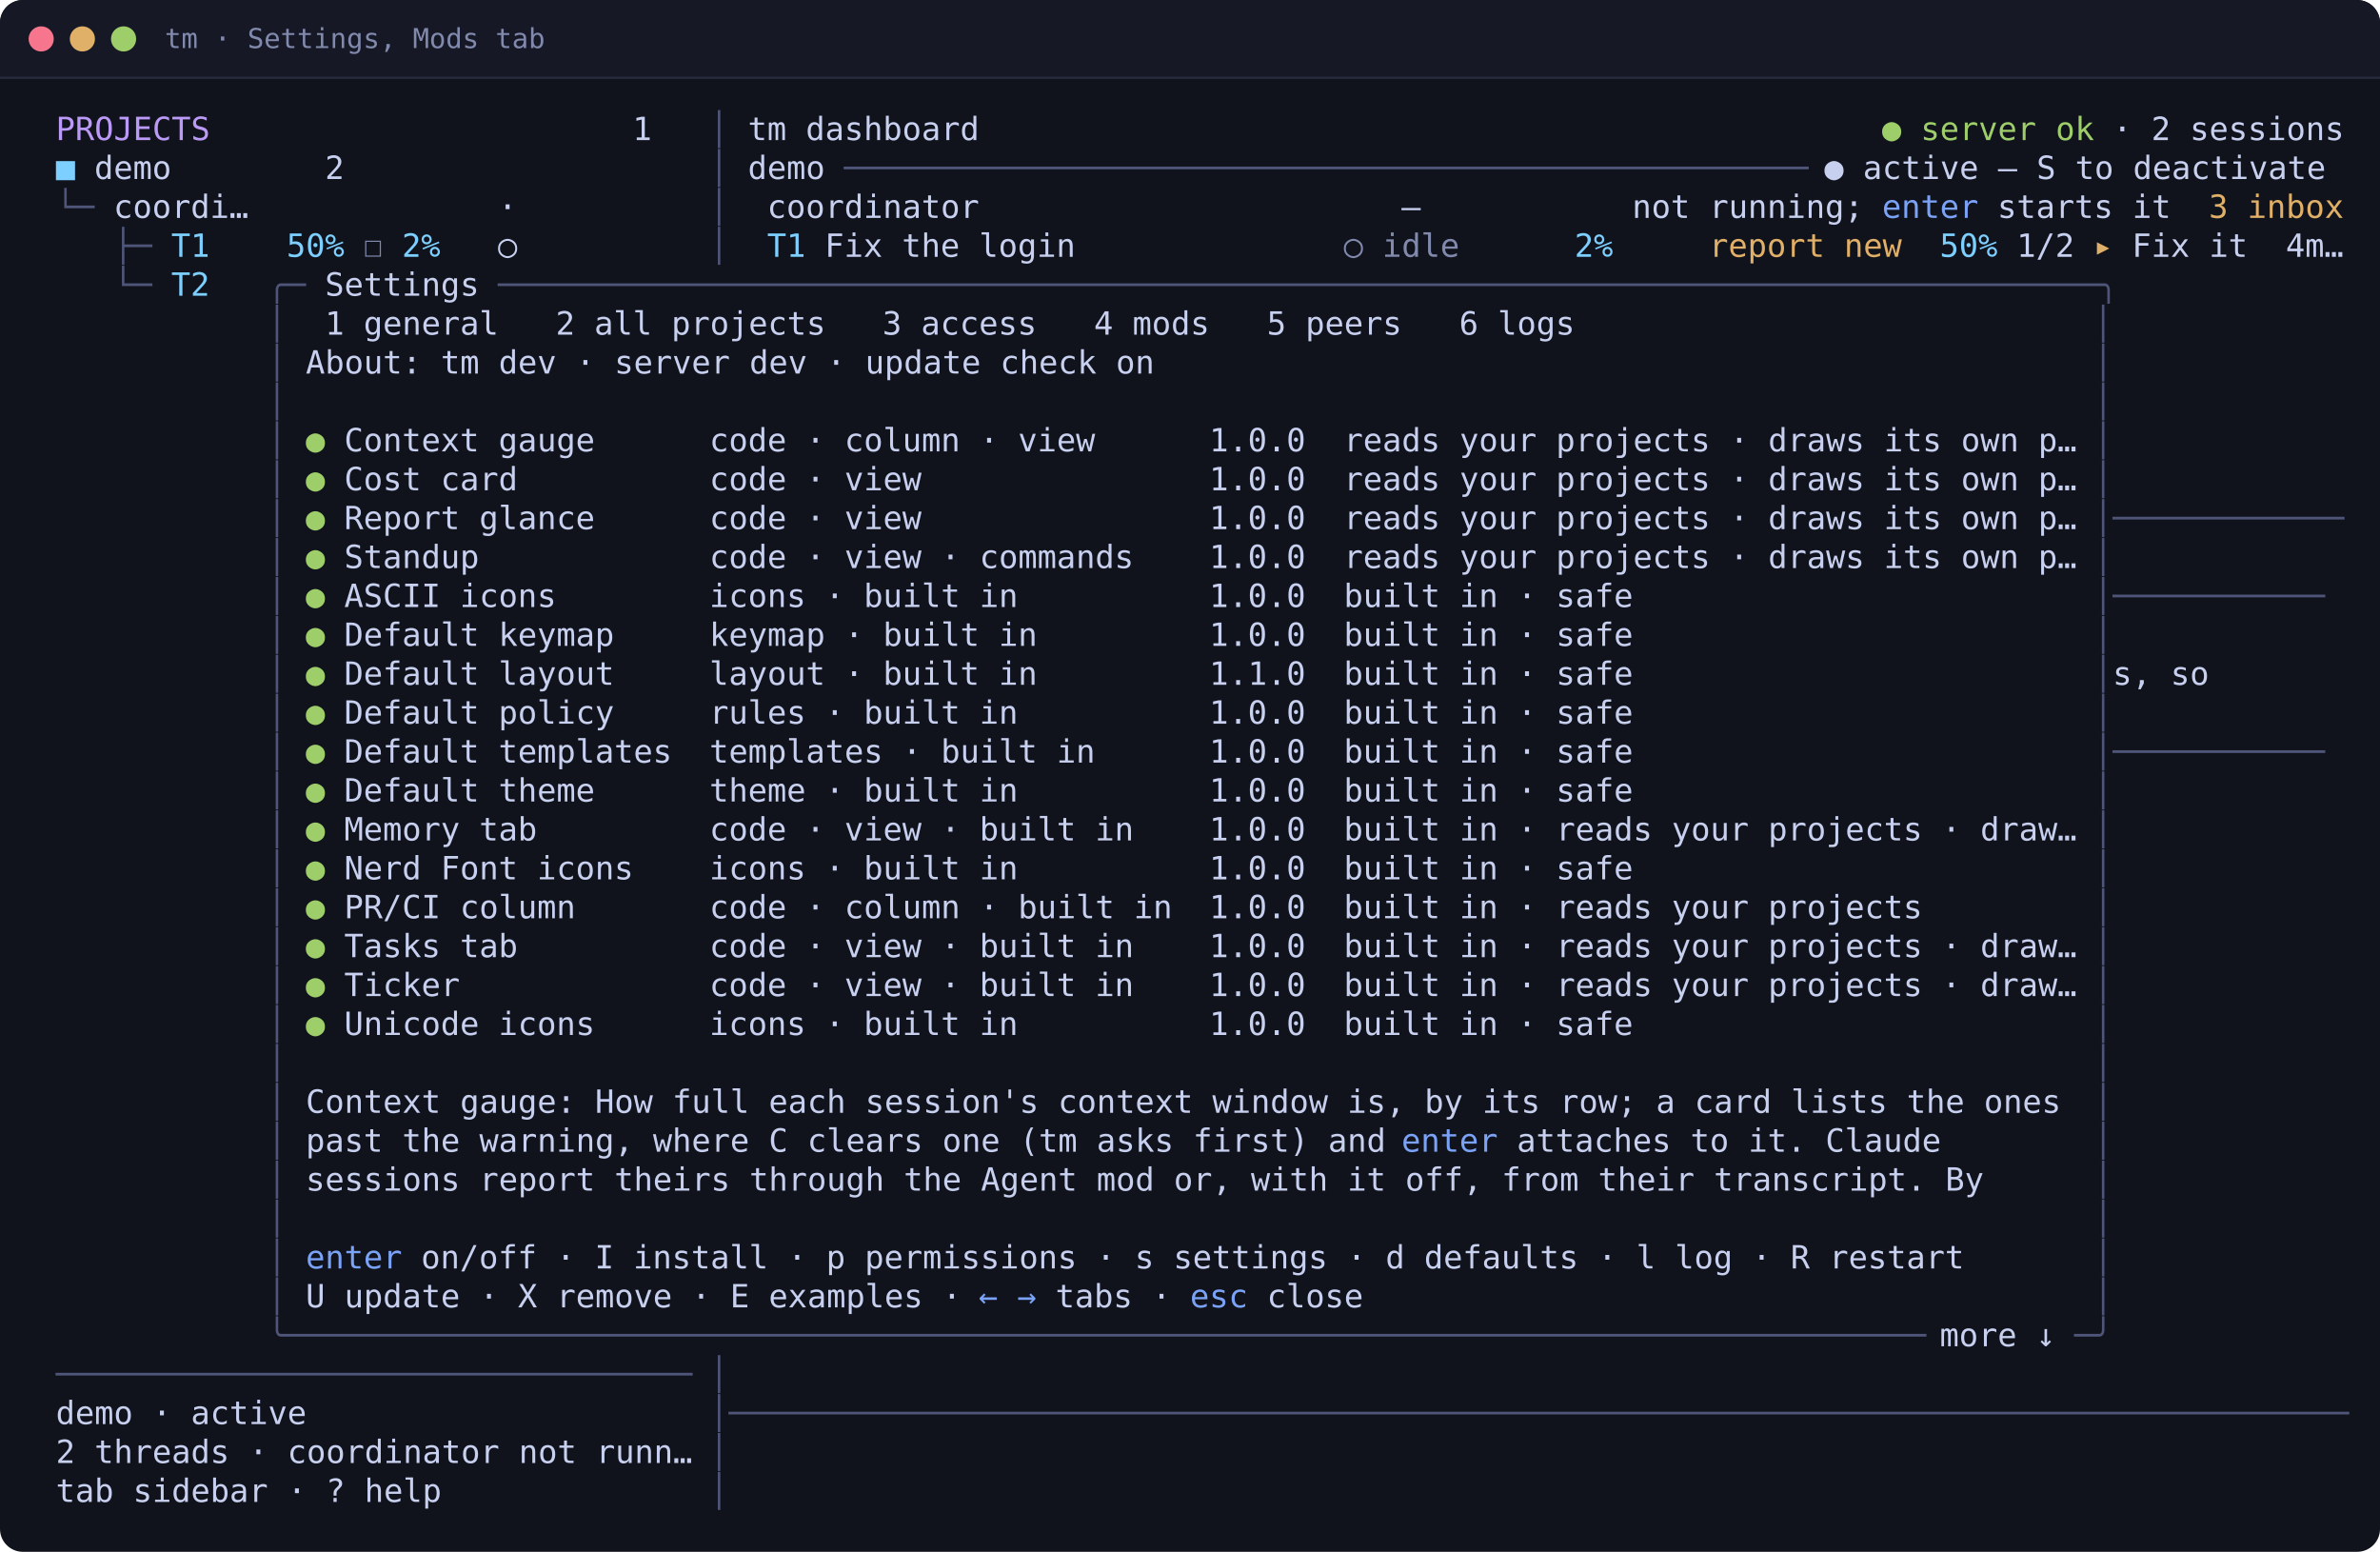
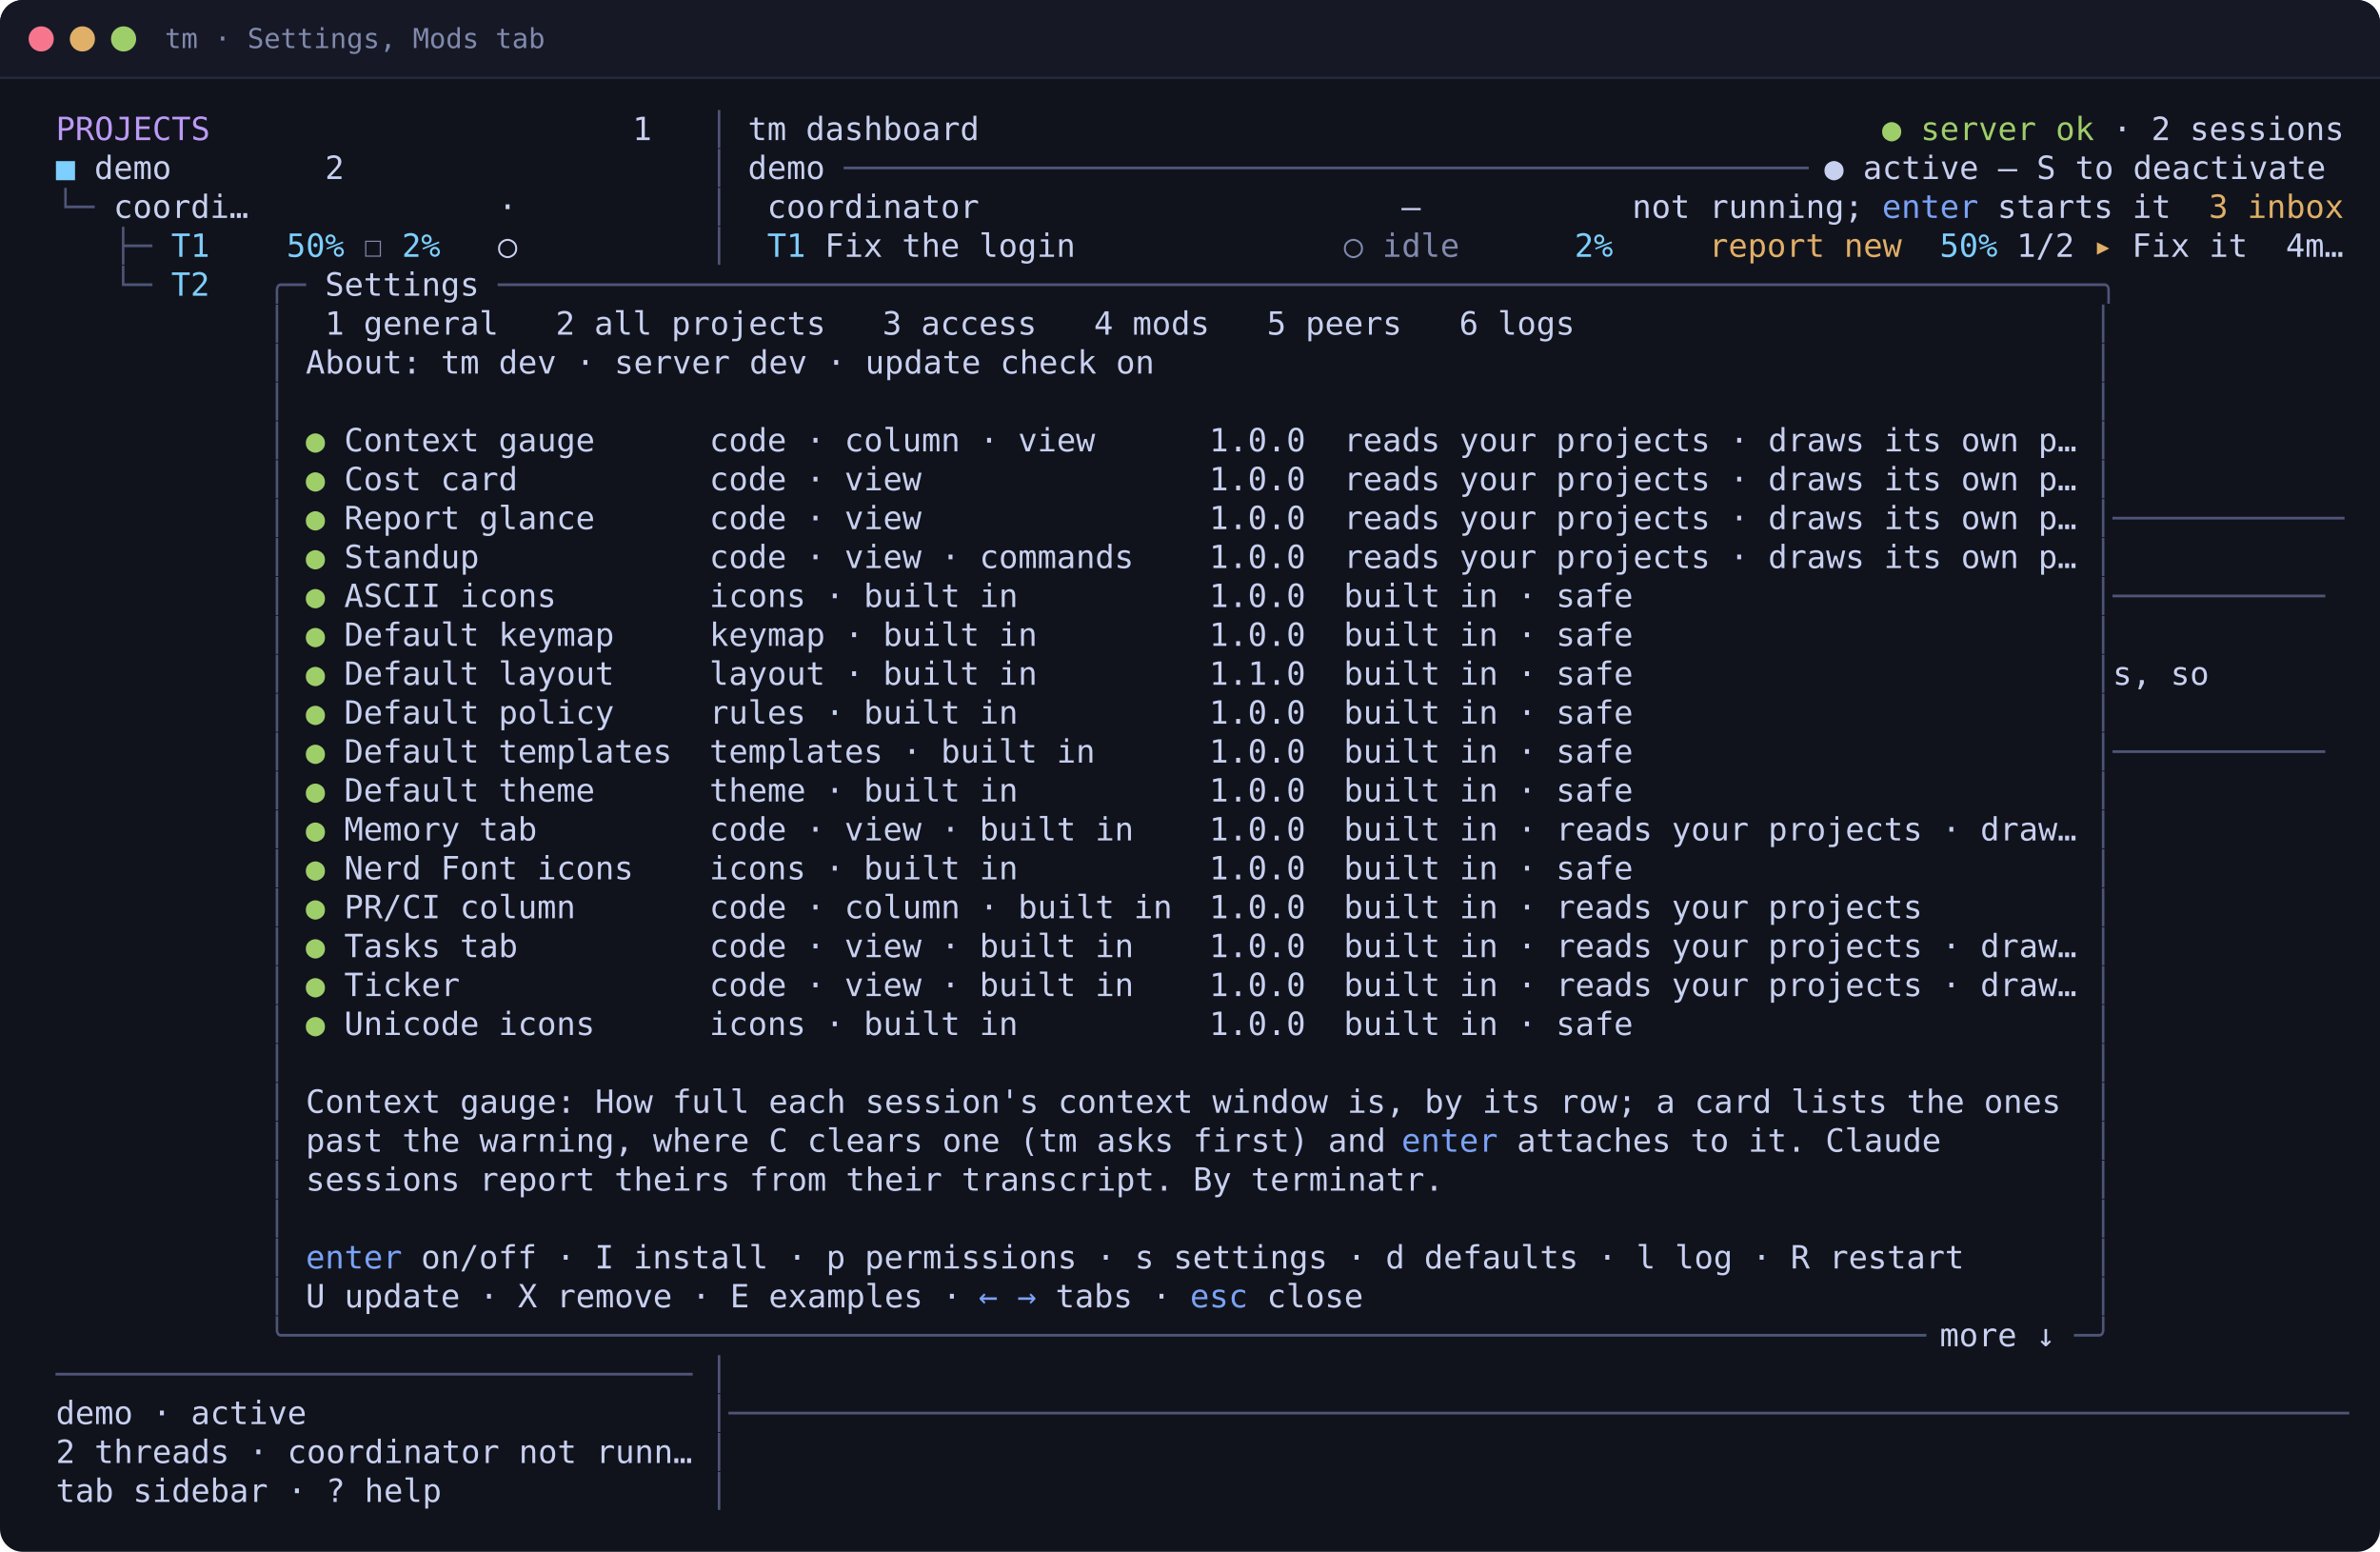
<svg xmlns="http://www.w3.org/2000/svg" width="1040" height="678" viewBox="0 0 1040 678" role="img" aria-labelledby="t">
  <style>text{font:14px ui-monospace,SFMono-Regular,Menlo,Consolas,'DejaVu Sans Mono','Liberation Mono',monospace;white-space:pre}</style>
  <rect width="1040" height="678" rx="10" fill="#11131c" />
  <rect width="1040" height="34" rx="10" fill="#161925" />
  <rect y="24" width="1040" height="10" fill="#161925" />
  <line x1="0" y1="34" x2="1040" y2="34" stroke="#262a3d" />
  <circle cx="18" cy="17" r="5.5" fill="#f7768e" />
  <circle cx="36" cy="17" r="5.5" fill="#e0af68" />
  <circle cx="54" cy="17" r="5.5" fill="#9ece6a" />
  <text x="72" y="21" fill="#8189ad" style="font-size:12px">tm · Settings, Mods tab</text>
  <text x="24.4" y="61.2" fill="#bb9af7" font-weight="700" textLength="67.2" lengthAdjust="spacingAndGlyphs">PROJECTS</text>
  <text x="276.4" y="61.2" fill="#c8d0f0">1</text>
  <text x="310.0" y="61.2" fill="#4e5578">│</text>
  <text x="326.8" y="61.2" fill="#c8d0f0" font-weight="700" textLength="100.8" lengthAdjust="spacingAndGlyphs">tm dashboard</text>
  <text x="822.4" y="61.2" fill="#9ece6a" textLength="92.4" lengthAdjust="spacingAndGlyphs">● server ok</text>
  <text x="923.2" y="61.2" fill="#c8d0f0" textLength="100.8" lengthAdjust="spacingAndGlyphs">· 2 sessions</text>
  <text x="24.4" y="78.2" fill="#7dcfff">■</text>
  <text x="41.2" y="78.2" fill="#c8d0f0" textLength="33.6" lengthAdjust="spacingAndGlyphs">demo</text>
  <text x="142.0" y="78.2" fill="#c8d0f0">2</text>
  <text x="310.0" y="78.2" fill="#4e5578">│</text>
  <text x="326.8" y="78.2" fill="#c8d0f0" textLength="33.6" lengthAdjust="spacingAndGlyphs">demo</text>
  <text x="368.8" y="78.2" fill="#4e5578" textLength="420.0" lengthAdjust="spacingAndGlyphs">──────────────────────────────────────────────────</text>
  <text x="797.2" y="78.2" fill="#c8d0f0" textLength="218.4" lengthAdjust="spacingAndGlyphs">● active — S to deactivate</text>
  <text x="24.4" y="95.2" fill="#4e5578" textLength="16.8" lengthAdjust="spacingAndGlyphs">└─</text>
  <text x="49.6" y="95.2" fill="#c8d0f0" textLength="58.8" lengthAdjust="spacingAndGlyphs">coordi…</text>
  <text x="217.6" y="95.2" fill="#c8d0f0">·</text>
  <text x="310.0" y="95.2" fill="#4e5578">│</text>
  <text x="335.2" y="95.2" fill="#c8d0f0" textLength="92.4" lengthAdjust="spacingAndGlyphs">coordinator</text>
  <text x="612.4" y="95.2" fill="#c8d0f0">—</text>
  <text x="713.2" y="95.2" fill="#c8d0f0" textLength="100.8" lengthAdjust="spacingAndGlyphs">not running;</text>
  <text x="822.4" y="95.2" fill="#7aa2f7" textLength="42.0" lengthAdjust="spacingAndGlyphs">enter</text>
  <text x="872.8" y="95.2" fill="#c8d0f0" textLength="75.6" lengthAdjust="spacingAndGlyphs">starts it</text>
  <text x="965.2" y="95.2" fill="#e0af68" textLength="58.8" lengthAdjust="spacingAndGlyphs">3 inbox</text>
  <text x="49.6" y="112.2" fill="#4e5578" textLength="16.8" lengthAdjust="spacingAndGlyphs">├─</text>
  <text x="74.8" y="112.2" fill="#7dcfff" font-weight="700" textLength="16.8" lengthAdjust="spacingAndGlyphs">T1</text>
  <text x="125.2" y="112.2" fill="#7dcfff" textLength="25.2" lengthAdjust="spacingAndGlyphs">50%</text>
  <text x="158.8" y="112.2" fill="#8189ad">☐</text>
  <text x="175.6" y="112.2" fill="#7dcfff" textLength="16.8" lengthAdjust="spacingAndGlyphs">2%</text>
  <text x="217.6" y="112.2" fill="#c8d0f0">○</text>
  <text x="310.0" y="112.2" fill="#4e5578">│</text>
  <text x="335.2" y="112.2" fill="#7dcfff" font-weight="700" textLength="16.8" lengthAdjust="spacingAndGlyphs">T1</text>
  <text x="360.4" y="112.2" fill="#c8d0f0" textLength="109.2" lengthAdjust="spacingAndGlyphs">Fix the login</text>
  <text x="587.2" y="112.2" fill="#8189ad" textLength="50.4" lengthAdjust="spacingAndGlyphs">○ idle</text>
  <text x="688.0" y="112.2" fill="#7dcfff" textLength="16.8" lengthAdjust="spacingAndGlyphs">2%</text>
  <text x="746.8" y="112.2" fill="#e0af68" textLength="84.0" lengthAdjust="spacingAndGlyphs">report new</text>
  <text x="847.6" y="112.2" fill="#7dcfff" textLength="25.2" lengthAdjust="spacingAndGlyphs">50%</text>
  <text x="881.2" y="112.2" fill="#c8d0f0" textLength="25.2" lengthAdjust="spacingAndGlyphs">1/2</text>
  <text x="914.8" y="112.2" fill="#e0af68">▸</text>
  <text x="931.6" y="112.2" fill="#c8d0f0" textLength="50.4" lengthAdjust="spacingAndGlyphs">Fix it</text>
  <text x="998.8" y="112.2" fill="#c8d0f0" textLength="25.2" lengthAdjust="spacingAndGlyphs">4m…</text>
  <text x="49.6" y="129.2" fill="#4e5578" textLength="16.8" lengthAdjust="spacingAndGlyphs">└─</text>
  <text x="74.8" y="129.2" fill="#7dcfff" font-weight="700" textLength="16.8" lengthAdjust="spacingAndGlyphs">T2</text>
  <text x="116.8" y="129.2" fill="#4e5578" textLength="16.8" lengthAdjust="spacingAndGlyphs">╭─</text>
  <text x="142.0" y="129.2" fill="#c8d0f0" textLength="67.2" lengthAdjust="spacingAndGlyphs">Settings</text>
  <text x="217.6" y="129.2" fill="#4e5578" textLength="705.6" lengthAdjust="spacingAndGlyphs">───────────────────────────────────────────────────────────────────────────────────╮</text>
  <text x="116.8" y="146.2" fill="#4e5578">│</text>
  <text x="142.0" y="146.2" fill="#c8d0f0" textLength="75.6" lengthAdjust="spacingAndGlyphs">1 general</text>
  <text x="242.8" y="146.2" fill="#c8d0f0" textLength="117.6" lengthAdjust="spacingAndGlyphs">2 all projects</text>
  <text x="385.6" y="146.2" fill="#c8d0f0" textLength="67.2" lengthAdjust="spacingAndGlyphs">3 access</text>
  <text x="478.0" y="146.2" fill="#c8d0f0" textLength="50.4" lengthAdjust="spacingAndGlyphs">4 mods</text>
  <text x="553.6" y="146.2" fill="#c8d0f0" textLength="58.8" lengthAdjust="spacingAndGlyphs">5 peers</text>
  <text x="637.6" y="146.2" fill="#c8d0f0" textLength="50.4" lengthAdjust="spacingAndGlyphs">6 logs</text>
  <text x="914.8" y="146.2" fill="#4e5578">│</text>
  <text x="116.8" y="163.2" fill="#4e5578">│</text>
  <text x="133.6" y="163.2" fill="#c8d0f0" textLength="369.6" lengthAdjust="spacingAndGlyphs">About: tm dev · server dev · update check on</text>
  <text x="914.8" y="163.2" fill="#4e5578">│</text>
  <text x="116.8" y="180.2" fill="#4e5578">│</text>
  <text x="914.8" y="180.2" fill="#4e5578">│</text>
  <text x="116.8" y="197.2" fill="#4e5578">│</text>
  <text x="133.6" y="197.2" fill="#9ece6a">●</text>
  <text x="150.4" y="197.2" fill="#c8d0f0" textLength="109.2" lengthAdjust="spacingAndGlyphs">Context gauge</text>
  <text x="310.0" y="197.2" fill="#c8d0f0" textLength="168.0" lengthAdjust="spacingAndGlyphs">code · column · view</text>
  <text x="528.4" y="197.2" fill="#c8d0f0" textLength="42.0" lengthAdjust="spacingAndGlyphs">1.0.0</text>
  <text x="587.2" y="197.2" fill="#c8d0f0" textLength="319.2" lengthAdjust="spacingAndGlyphs">reads your projects · draws its own p…</text>
  <text x="914.8" y="197.2" fill="#4e5578">│</text>
  <text x="116.8" y="214.2" fill="#4e5578">│</text>
  <text x="133.6" y="214.2" fill="#9ece6a">●</text>
  <text x="150.4" y="214.2" fill="#c8d0f0" textLength="75.6" lengthAdjust="spacingAndGlyphs">Cost card</text>
  <text x="310.0" y="214.2" fill="#c8d0f0" textLength="92.4" lengthAdjust="spacingAndGlyphs">code · view</text>
  <text x="528.4" y="214.2" fill="#c8d0f0" textLength="42.0" lengthAdjust="spacingAndGlyphs">1.0.0</text>
  <text x="587.2" y="214.2" fill="#c8d0f0" textLength="319.2" lengthAdjust="spacingAndGlyphs">reads your projects · draws its own p…</text>
  <text x="914.8" y="214.2" fill="#4e5578">│</text>
  <text x="116.8" y="231.2" fill="#4e5578">│</text>
  <text x="133.6" y="231.2" fill="#9ece6a">●</text>
  <text x="150.4" y="231.2" fill="#c8d0f0" textLength="109.2" lengthAdjust="spacingAndGlyphs">Report glance</text>
  <text x="310.0" y="231.2" fill="#c8d0f0" textLength="92.4" lengthAdjust="spacingAndGlyphs">code · view</text>
  <text x="528.4" y="231.2" fill="#c8d0f0" textLength="42.0" lengthAdjust="spacingAndGlyphs">1.0.0</text>
  <text x="587.2" y="231.2" fill="#c8d0f0" textLength="319.2" lengthAdjust="spacingAndGlyphs">reads your projects · draws its own p…</text>
  <text x="914.8" y="231.2" fill="#4e5578" textLength="109.2" lengthAdjust="spacingAndGlyphs">│────────────</text>
  <text x="116.8" y="248.2" fill="#4e5578">│</text>
  <text x="133.6" y="248.2" fill="#9ece6a">●</text>
  <text x="150.4" y="248.2" fill="#c8d0f0" textLength="58.8" lengthAdjust="spacingAndGlyphs">Standup</text>
  <text x="310.0" y="248.2" fill="#c8d0f0" textLength="184.8" lengthAdjust="spacingAndGlyphs">code · view · commands</text>
  <text x="528.4" y="248.2" fill="#c8d0f0" textLength="42.0" lengthAdjust="spacingAndGlyphs">1.0.0</text>
  <text x="587.2" y="248.2" fill="#c8d0f0" textLength="319.2" lengthAdjust="spacingAndGlyphs">reads your projects · draws its own p…</text>
  <text x="914.8" y="248.2" fill="#4e5578">│</text>
  <text x="116.8" y="265.2" fill="#4e5578">│</text>
  <text x="133.6" y="265.2" fill="#9ece6a">●</text>
  <text x="150.4" y="265.2" fill="#c8d0f0" textLength="92.4" lengthAdjust="spacingAndGlyphs">ASCII icons</text>
  <text x="310.0" y="265.2" fill="#c8d0f0" textLength="134.4" lengthAdjust="spacingAndGlyphs">icons · built in</text>
  <text x="528.4" y="265.2" fill="#c8d0f0" textLength="42.0" lengthAdjust="spacingAndGlyphs">1.0.0</text>
  <text x="587.2" y="265.2" fill="#c8d0f0" textLength="126.0" lengthAdjust="spacingAndGlyphs">built in · safe</text>
  <text x="914.8" y="265.2" fill="#4e5578" textLength="100.8" lengthAdjust="spacingAndGlyphs">│───────────</text>
  <text x="116.8" y="282.2" fill="#4e5578">│</text>
  <text x="133.6" y="282.2" fill="#9ece6a">●</text>
  <text x="150.4" y="282.2" fill="#c8d0f0" textLength="117.6" lengthAdjust="spacingAndGlyphs">Default keymap</text>
  <text x="310.0" y="282.2" fill="#c8d0f0" textLength="142.8" lengthAdjust="spacingAndGlyphs">keymap · built in</text>
  <text x="528.4" y="282.2" fill="#c8d0f0" textLength="42.0" lengthAdjust="spacingAndGlyphs">1.0.0</text>
  <text x="587.2" y="282.2" fill="#c8d0f0" textLength="126.0" lengthAdjust="spacingAndGlyphs">built in · safe</text>
  <text x="914.8" y="282.2" fill="#4e5578">│</text>
  <text x="116.8" y="299.2" fill="#4e5578">│</text>
  <text x="133.6" y="299.2" fill="#9ece6a">●</text>
  <text x="150.4" y="299.2" fill="#c8d0f0" textLength="117.6" lengthAdjust="spacingAndGlyphs">Default layout</text>
  <text x="310.0" y="299.2" fill="#c8d0f0" textLength="142.8" lengthAdjust="spacingAndGlyphs">layout · built in</text>
  <text x="528.4" y="299.2" fill="#c8d0f0" textLength="42.0" lengthAdjust="spacingAndGlyphs">1.1.0</text>
  <text x="587.2" y="299.2" fill="#c8d0f0" textLength="126.0" lengthAdjust="spacingAndGlyphs">built in · safe</text>
  <text x="914.8" y="299.2" fill="#4e5578">│</text>
  <text x="923.2" y="299.2" fill="#c8d0f0" textLength="42.0" lengthAdjust="spacingAndGlyphs">s, so</text>
  <text x="116.8" y="316.2" fill="#4e5578">│</text>
  <text x="133.6" y="316.2" fill="#9ece6a">●</text>
  <text x="150.4" y="316.2" fill="#c8d0f0" textLength="117.6" lengthAdjust="spacingAndGlyphs">Default policy</text>
  <text x="310.0" y="316.2" fill="#c8d0f0" textLength="134.4" lengthAdjust="spacingAndGlyphs">rules · built in</text>
  <text x="528.4" y="316.2" fill="#c8d0f0" textLength="42.0" lengthAdjust="spacingAndGlyphs">1.0.0</text>
  <text x="587.2" y="316.2" fill="#c8d0f0" textLength="126.0" lengthAdjust="spacingAndGlyphs">built in · safe</text>
  <text x="914.8" y="316.2" fill="#4e5578">│</text>
  <text x="116.8" y="333.2" fill="#4e5578">│</text>
  <text x="133.6" y="333.2" fill="#9ece6a">●</text>
  <text x="150.4" y="333.2" fill="#c8d0f0" textLength="142.8" lengthAdjust="spacingAndGlyphs">Default templates</text>
  <text x="310.0" y="333.2" fill="#c8d0f0" textLength="168.0" lengthAdjust="spacingAndGlyphs">templates · built in</text>
  <text x="528.4" y="333.2" fill="#c8d0f0" textLength="42.0" lengthAdjust="spacingAndGlyphs">1.0.0</text>
  <text x="587.2" y="333.2" fill="#c8d0f0" textLength="126.0" lengthAdjust="spacingAndGlyphs">built in · safe</text>
  <text x="914.8" y="333.2" fill="#4e5578" textLength="100.8" lengthAdjust="spacingAndGlyphs">│───────────</text>
  <text x="116.8" y="350.2" fill="#4e5578">│</text>
  <text x="133.6" y="350.2" fill="#9ece6a">●</text>
  <text x="150.4" y="350.2" fill="#c8d0f0" textLength="109.2" lengthAdjust="spacingAndGlyphs">Default theme</text>
  <text x="310.0" y="350.2" fill="#c8d0f0" textLength="134.4" lengthAdjust="spacingAndGlyphs">theme · built in</text>
  <text x="528.4" y="350.2" fill="#c8d0f0" textLength="42.0" lengthAdjust="spacingAndGlyphs">1.0.0</text>
  <text x="587.2" y="350.2" fill="#c8d0f0" textLength="126.0" lengthAdjust="spacingAndGlyphs">built in · safe</text>
  <text x="914.8" y="350.2" fill="#4e5578">│</text>
  <text x="116.8" y="367.2" fill="#4e5578">│</text>
  <text x="133.6" y="367.2" fill="#9ece6a">●</text>
  <text x="150.4" y="367.2" fill="#c8d0f0" textLength="84.0" lengthAdjust="spacingAndGlyphs">Memory tab</text>
  <text x="310.0" y="367.2" fill="#c8d0f0" textLength="184.8" lengthAdjust="spacingAndGlyphs">code · view · built in</text>
  <text x="528.4" y="367.2" fill="#c8d0f0" textLength="42.0" lengthAdjust="spacingAndGlyphs">1.0.0</text>
  <text x="587.2" y="367.2" fill="#c8d0f0" textLength="319.2" lengthAdjust="spacingAndGlyphs">built in · reads your projects · draw…</text>
  <text x="914.8" y="367.2" fill="#4e5578">│</text>
  <text x="116.8" y="384.2" fill="#4e5578">│</text>
  <text x="133.6" y="384.2" fill="#9ece6a">●</text>
  <text x="150.4" y="384.2" fill="#c8d0f0" textLength="126.0" lengthAdjust="spacingAndGlyphs">Nerd Font icons</text>
  <text x="310.0" y="384.2" fill="#c8d0f0" textLength="134.4" lengthAdjust="spacingAndGlyphs">icons · built in</text>
  <text x="528.4" y="384.2" fill="#c8d0f0" textLength="42.0" lengthAdjust="spacingAndGlyphs">1.0.0</text>
  <text x="587.2" y="384.2" fill="#c8d0f0" textLength="126.0" lengthAdjust="spacingAndGlyphs">built in · safe</text>
  <text x="914.8" y="384.2" fill="#4e5578">│</text>
  <text x="116.8" y="401.2" fill="#4e5578">│</text>
  <text x="133.6" y="401.2" fill="#9ece6a">●</text>
  <text x="150.4" y="401.2" fill="#c8d0f0" textLength="100.8" lengthAdjust="spacingAndGlyphs">PR/CI column</text>
  <text x="310.0" y="401.2" fill="#c8d0f0" textLength="201.6" lengthAdjust="spacingAndGlyphs">code · column · built in</text>
  <text x="528.4" y="401.2" fill="#c8d0f0" textLength="42.0" lengthAdjust="spacingAndGlyphs">1.0.0</text>
  <text x="587.2" y="401.2" fill="#c8d0f0" textLength="252.0" lengthAdjust="spacingAndGlyphs">built in · reads your projects</text>
  <text x="914.8" y="401.2" fill="#4e5578">│</text>
  <text x="116.8" y="418.2" fill="#4e5578">│</text>
  <text x="133.6" y="418.2" fill="#9ece6a">●</text>
  <text x="150.4" y="418.2" fill="#c8d0f0" textLength="75.6" lengthAdjust="spacingAndGlyphs">Tasks tab</text>
  <text x="310.0" y="418.2" fill="#c8d0f0" textLength="184.8" lengthAdjust="spacingAndGlyphs">code · view · built in</text>
  <text x="528.4" y="418.2" fill="#c8d0f0" textLength="42.0" lengthAdjust="spacingAndGlyphs">1.0.0</text>
  <text x="587.2" y="418.2" fill="#c8d0f0" textLength="319.2" lengthAdjust="spacingAndGlyphs">built in · reads your projects · draw…</text>
  <text x="914.8" y="418.2" fill="#4e5578">│</text>
  <text x="116.8" y="435.2" fill="#4e5578">│</text>
  <text x="133.6" y="435.2" fill="#9ece6a">●</text>
  <text x="150.4" y="435.2" fill="#c8d0f0" textLength="50.4" lengthAdjust="spacingAndGlyphs">Ticker</text>
  <text x="310.0" y="435.2" fill="#c8d0f0" textLength="184.8" lengthAdjust="spacingAndGlyphs">code · view · built in</text>
  <text x="528.4" y="435.2" fill="#c8d0f0" textLength="42.0" lengthAdjust="spacingAndGlyphs">1.0.0</text>
  <text x="587.2" y="435.2" fill="#c8d0f0" textLength="319.2" lengthAdjust="spacingAndGlyphs">built in · reads your projects · draw…</text>
  <text x="914.8" y="435.2" fill="#4e5578">│</text>
  <text x="116.8" y="452.2" fill="#4e5578">│</text>
  <text x="133.6" y="452.2" fill="#9ece6a">●</text>
  <text x="150.4" y="452.2" fill="#c8d0f0" textLength="109.2" lengthAdjust="spacingAndGlyphs">Unicode icons</text>
  <text x="310.0" y="452.2" fill="#c8d0f0" textLength="134.4" lengthAdjust="spacingAndGlyphs">icons · built in</text>
  <text x="528.4" y="452.2" fill="#c8d0f0" textLength="42.0" lengthAdjust="spacingAndGlyphs">1.0.0</text>
  <text x="587.2" y="452.2" fill="#c8d0f0" textLength="126.0" lengthAdjust="spacingAndGlyphs">built in · safe</text>
  <text x="914.8" y="452.2" fill="#4e5578">│</text>
  <text x="116.8" y="469.2" fill="#4e5578">│</text>
  <text x="914.8" y="469.2" fill="#4e5578">│</text>
  <text x="116.8" y="486.2" fill="#4e5578">│</text>
  <text x="133.6" y="486.2" fill="#c8d0f0" textLength="764.4" lengthAdjust="spacingAndGlyphs">Context gauge: How full each session's context window is, by its row; a card lists the ones</text>
  <text x="914.8" y="486.2" fill="#4e5578">│</text>
  <text x="116.8" y="503.2" fill="#4e5578">│</text>
  <text x="133.6" y="503.2" fill="#c8d0f0" textLength="470.4" lengthAdjust="spacingAndGlyphs">past the warning, where C clears one (tm asks first) and</text>
  <text x="612.4" y="503.2" fill="#7aa2f7" textLength="42.0" lengthAdjust="spacingAndGlyphs">enter</text>
  <text x="662.8" y="503.2" fill="#c8d0f0" textLength="184.8" lengthAdjust="spacingAndGlyphs">attaches to it. Claude</text>
  <text x="914.8" y="503.2" fill="#4e5578">│</text>
  <text x="116.8" y="520.2" fill="#4e5578">│</text>
-   <text x="133.6" y="520.2" fill="#c8d0f0" textLength="730.8" lengthAdjust="spacingAndGlyphs">sessions report theirs through the Agent mod or, with it off, from their transcript. By</text>
+   <text x="133.6" y="520.2" fill="#c8d0f0" textLength="495.6" lengthAdjust="spacingAndGlyphs">sessions report theirs from their transcript. By terminatr.</text>
  <text x="914.8" y="520.2" fill="#4e5578">│</text>
  <text x="116.8" y="537.2" fill="#4e5578">│</text>
  <text x="914.8" y="537.2" fill="#4e5578">│</text>
  <text x="116.8" y="554.2" fill="#4e5578">│</text>
  <text x="133.6" y="554.2" fill="#7aa2f7" textLength="42.0" lengthAdjust="spacingAndGlyphs">enter</text>
  <text x="184.0" y="554.2" fill="#c8d0f0" textLength="672.0" lengthAdjust="spacingAndGlyphs">on/off · I install · p permissions · s settings · d defaults · l log · R restart</text>
  <text x="914.8" y="554.2" fill="#4e5578">│</text>
  <text x="116.8" y="571.2" fill="#4e5578">│</text>
  <text x="133.6" y="571.2" fill="#c8d0f0" textLength="285.6" lengthAdjust="spacingAndGlyphs">U update · X remove · E examples ·</text>
  <text x="427.6" y="571.2" fill="#7aa2f7" textLength="25.2" lengthAdjust="spacingAndGlyphs">← →</text>
  <text x="461.2" y="571.2" fill="#c8d0f0" textLength="50.4" lengthAdjust="spacingAndGlyphs">tabs ·</text>
  <text x="520.0" y="571.2" fill="#7aa2f7" textLength="25.2" lengthAdjust="spacingAndGlyphs">esc</text>
  <text x="553.6" y="571.2" fill="#c8d0f0" textLength="42.0" lengthAdjust="spacingAndGlyphs">close</text>
  <text x="914.8" y="571.2" fill="#4e5578">│</text>
  <text x="116.8" y="588.2" fill="#4e5578" textLength="722.4" lengthAdjust="spacingAndGlyphs">╰─────────────────────────────────────────────────────────────────────────────────────</text>
  <text x="847.6" y="588.2" fill="#c8d0f0" textLength="50.4" lengthAdjust="spacingAndGlyphs">more ↓</text>
  <text x="906.4" y="588.2" fill="#4e5578" textLength="16.8" lengthAdjust="spacingAndGlyphs">─╯</text>
  <text x="24.4" y="605.2" fill="#4e5578" textLength="277.2" lengthAdjust="spacingAndGlyphs">─────────────────────────────────</text>
  <text x="310.0" y="605.2" fill="#4e5578">│</text>
  <text x="24.4" y="622.2" fill="#c8d0f0" textLength="109.2" lengthAdjust="spacingAndGlyphs">demo · active</text>
  <text x="310.0" y="622.2" fill="#4e5578" textLength="714.0" lengthAdjust="spacingAndGlyphs">│────────────────────────────────────────────────────────────────────────────────────</text>
  <text x="24.4" y="639.2" fill="#c8d0f0" textLength="277.2" lengthAdjust="spacingAndGlyphs">2 threads · coordinator not runn…</text>
  <text x="310.0" y="639.2" fill="#4e5578">│</text>
  <text x="24.4" y="656.2" fill="#c8d0f0" textLength="168.0" lengthAdjust="spacingAndGlyphs">tab sidebar · ? help</text>
  <text x="310.0" y="656.2" fill="#4e5578">│</text>
</svg>
